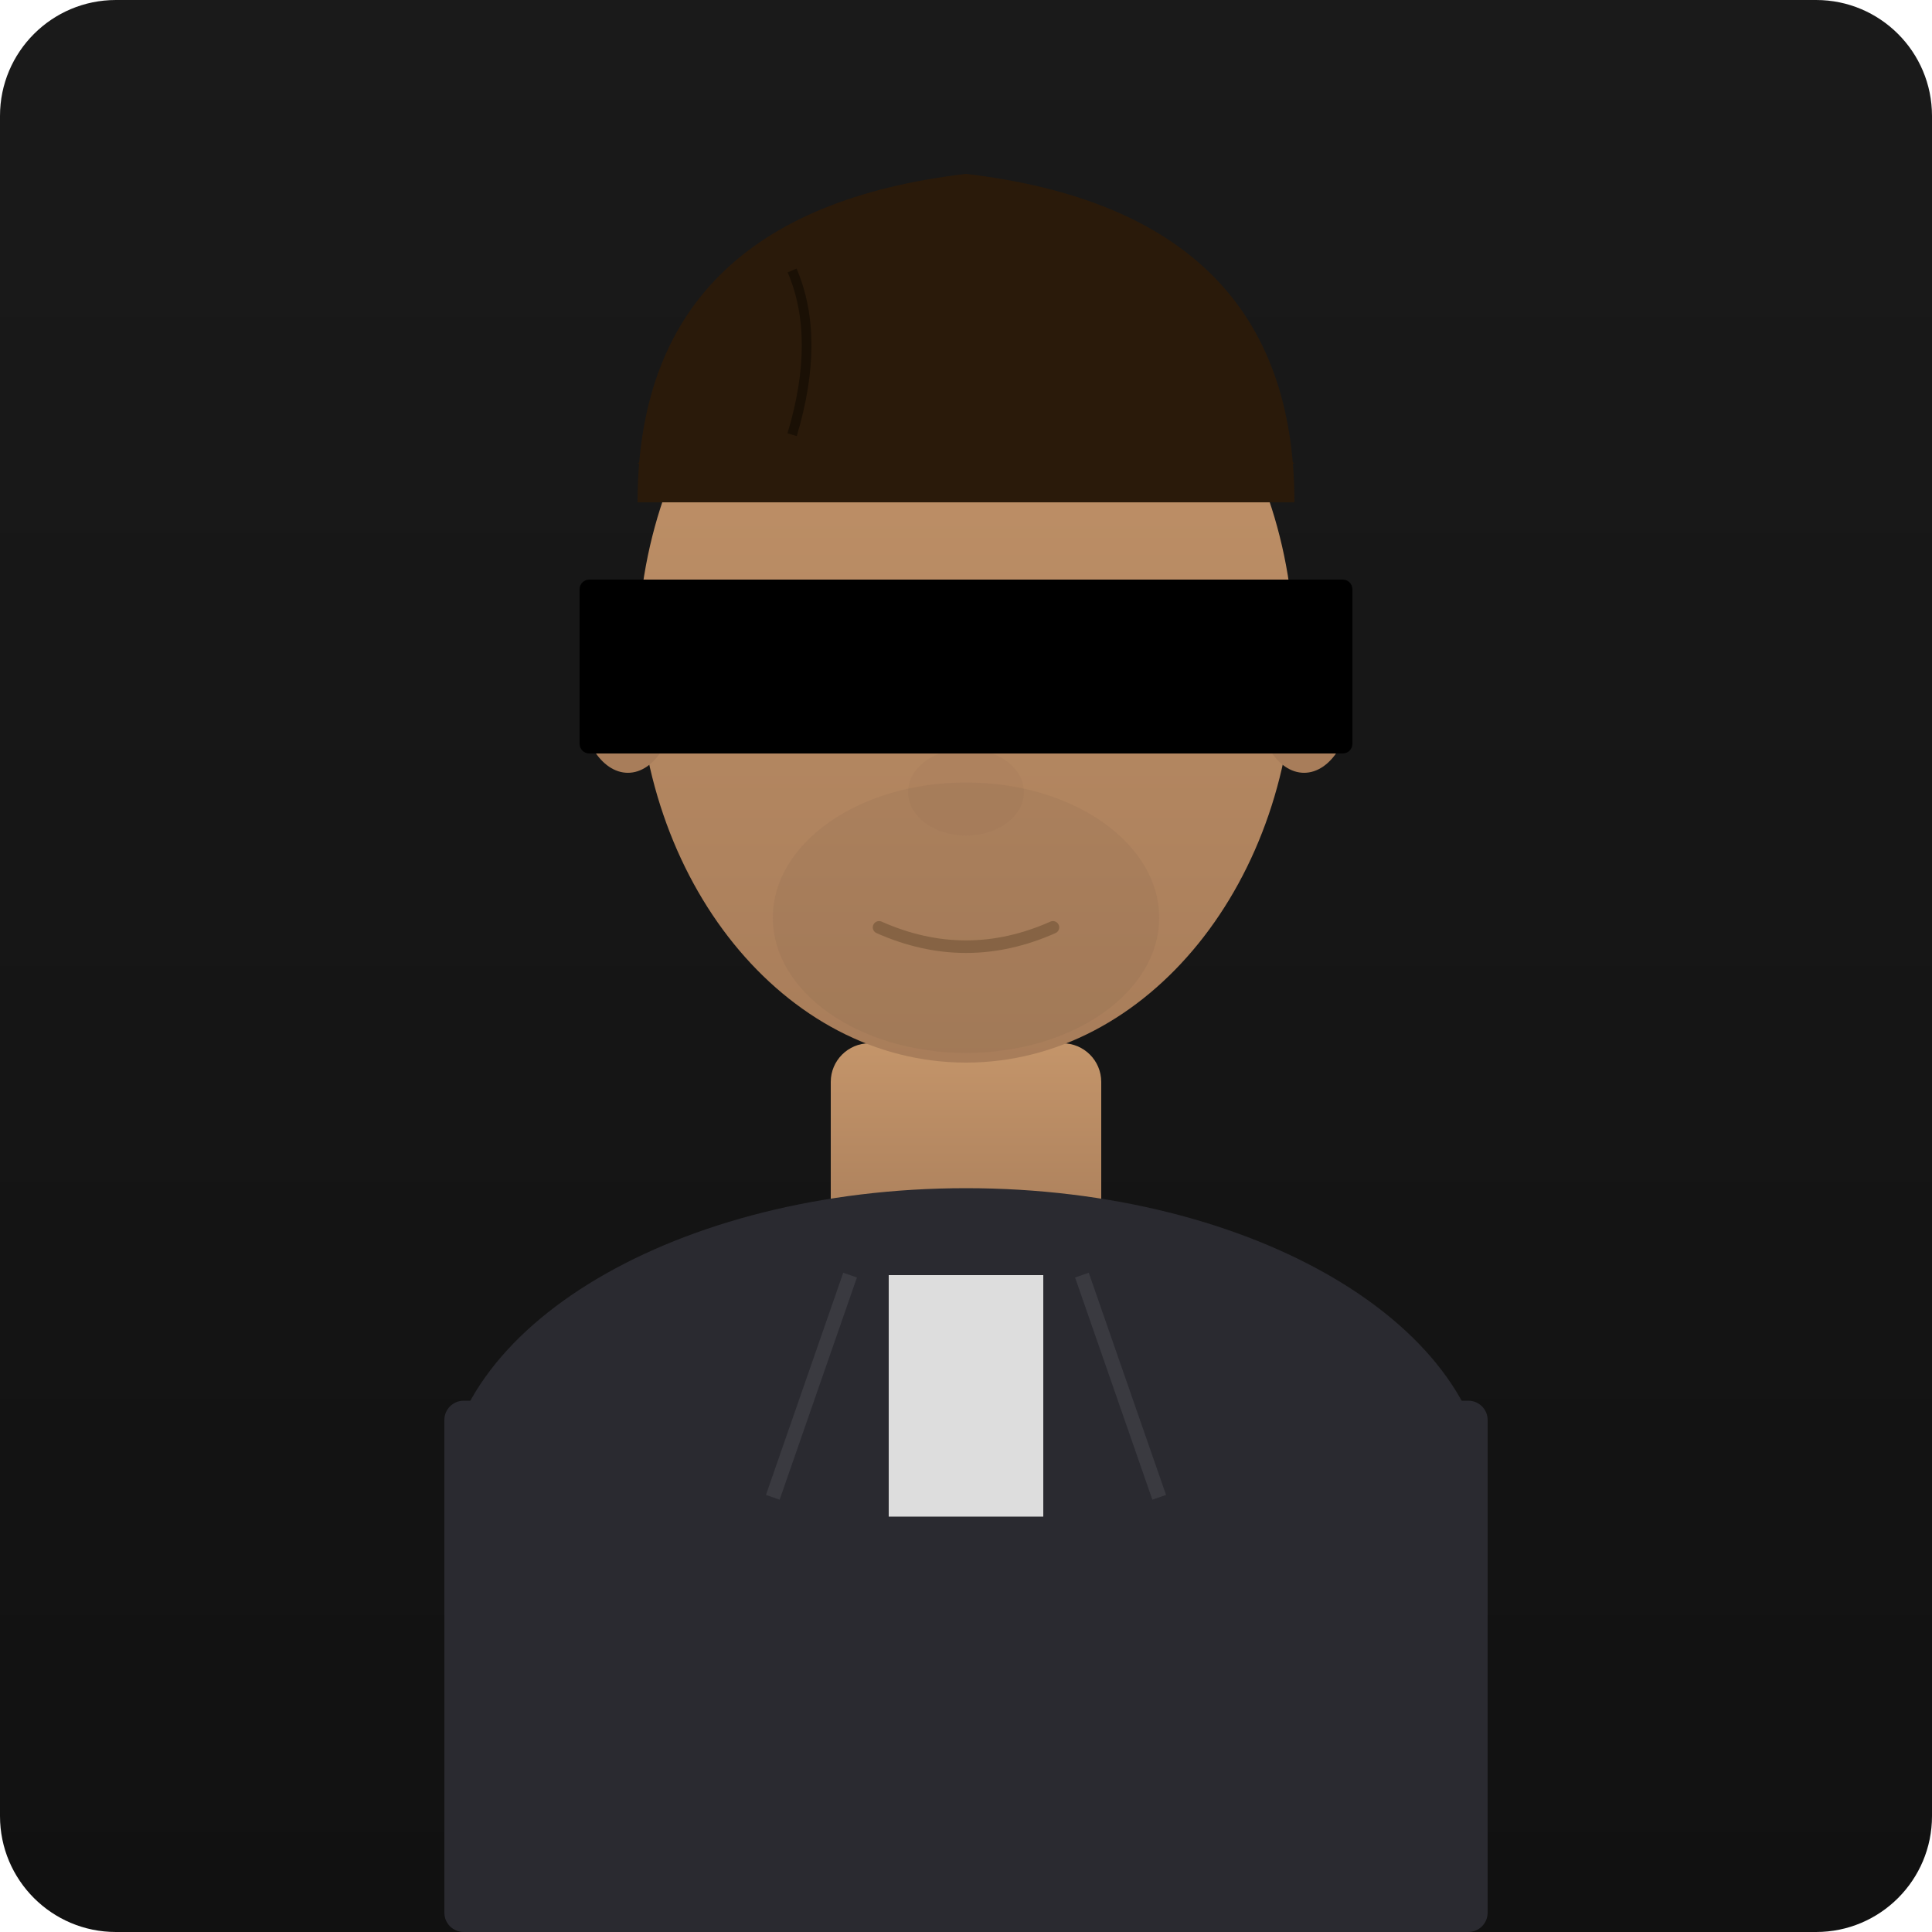
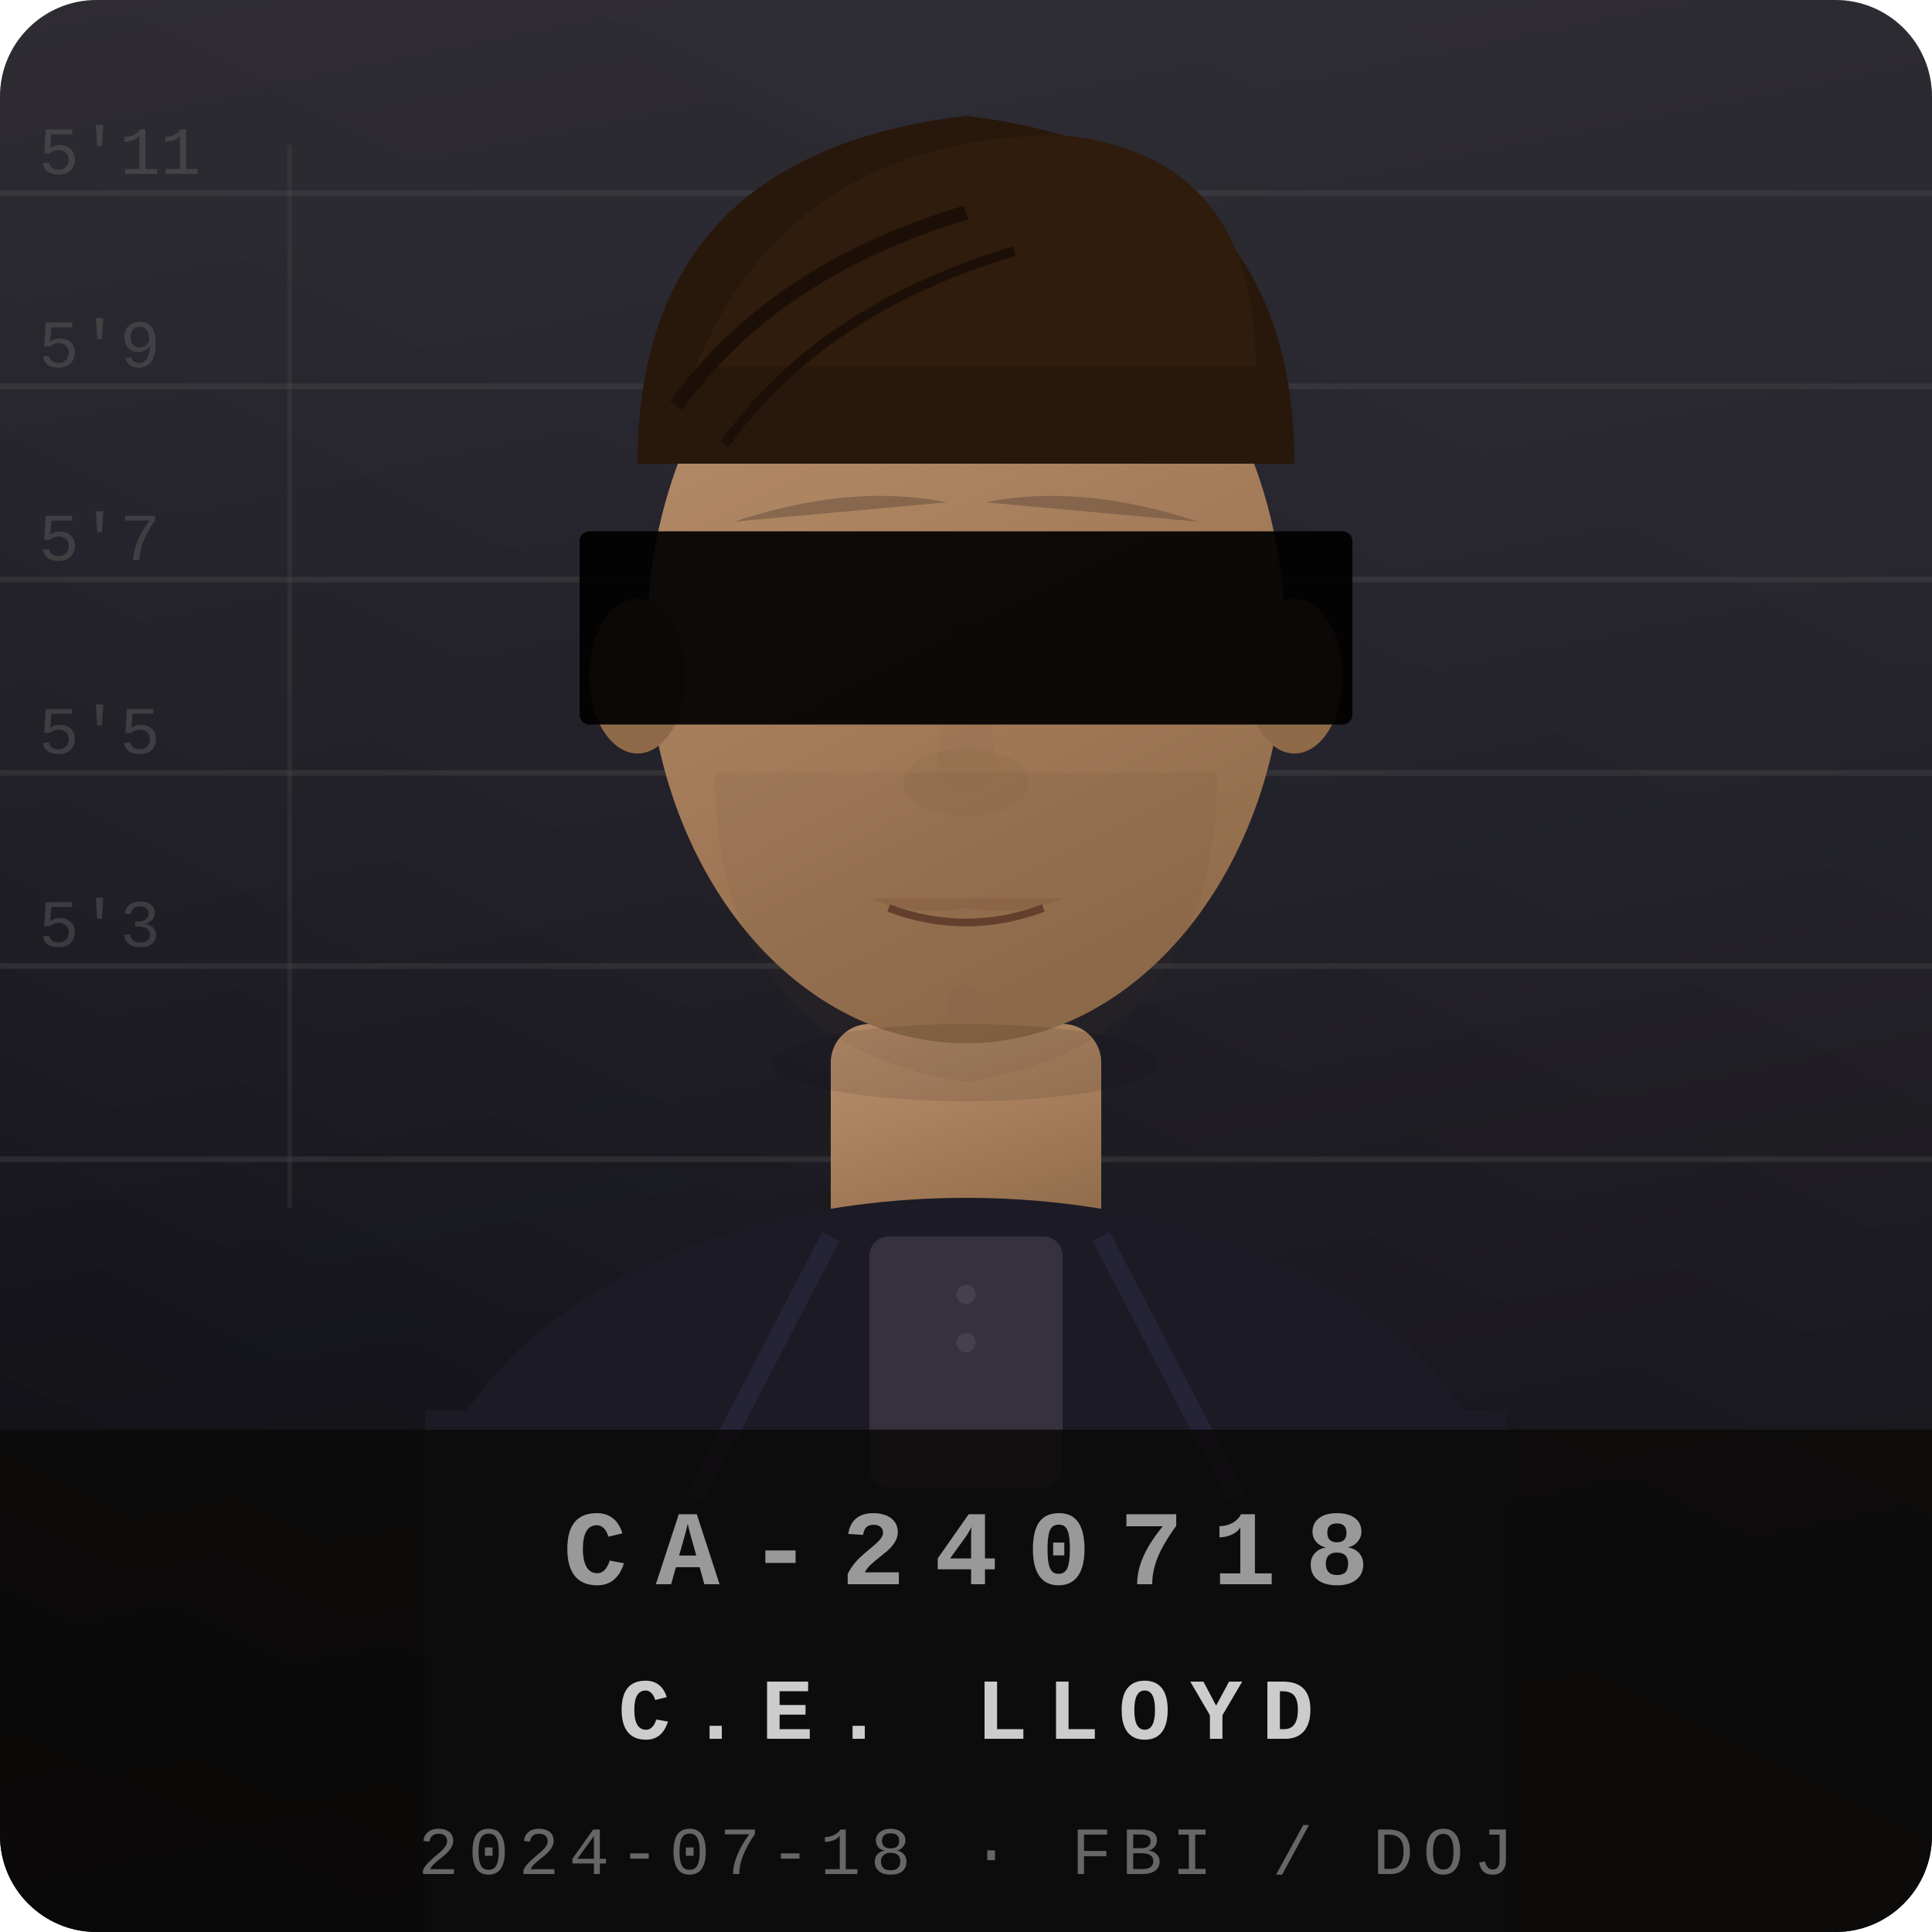
<svg xmlns="http://www.w3.org/2000/svg" width="200" height="200" viewBox="0 0 200 200">
  <defs>
-     <linearGradient id="bg" x1="0" y1="0" x2="0" y2="1">
-       <stop offset="0%" stop-color="#1a1a1a" />
-       <stop offset="100%" stop-color="#111" />
+     <linearGradient id="mugBg6" x1="0" y1="0" x2="0.2" y2="1">
+       <stop offset="0%" stop-color="#222028" />
+       <stop offset="50%" stop-color="#181620" />
+       <stop offset="100%" stop-color="#0c0b10" />
    </linearGradient>
-     <linearGradient id="skin" x1="0.5" y1="0" x2="0.5" y2="1">
-       <stop offset="0%" stop-color="#C4956A" />
-       <stop offset="100%" stop-color="#A87D5A" />
+     <linearGradient id="skin6" x1="0.3" y1="0" x2="0.7" y2="1">
+       <stop offset="0%" stop-color="#C49872" />
+       <stop offset="50%" stop-color="#B08560" />
+       <stop offset="100%" stop-color="#98724E" />
    </linearGradient>
+     <linearGradient id="light6" x1="0.7" y1="0" x2="0.2" y2="1">
+       <stop offset="0%" stop-color="#fff" stop-opacity="0.08" />
+       <stop offset="100%" stop-color="#000" stop-opacity="0.15" />
+     </linearGradient>
+     <filter id="grain6">
+       <feTurbulence type="fractalNoise" baseFrequency="0.9" numOctaves="4" stitchTiles="stitch" />
+       <feColorMatrix type="saturate" values="0" />
+       <feBlend in="SourceGraphic" mode="multiply" />
+     </filter>
+     <clipPath id="frame6">
+       <rect width="200" height="200" rx="10" />
+     </clipPath>
  </defs>
-   <rect width="200" height="200" fill="url(#bg)" rx="12" />
-   <rect x="86" y="108" width="28" height="22" rx="4" fill="url(#skin)" />
-   <ellipse cx="100" cy="155" rx="54" ry="32" fill="#2a2a30" />
-   <rect x="46" y="145" width="108" height="55" rx="2" fill="#2a2a30" />
-   <path d="M88 132 L80 155" fill="none" stroke="#3a3a40" stroke-width="1.5" />
-   <path d="M112 132 L120 155" fill="none" stroke="#3a3a40" stroke-width="1.5" />
-   <rect x="92" y="132" width="16" height="25" fill="#ddd" />
-   <ellipse cx="100" cy="68" rx="34" ry="42" fill="url(#skin)" />
-   <path d="M66 52 Q66 22 100 18 Q134 22 134 52" fill="#2a1a0a" />
-   <path d="M66 48 Q80 35 100 32 Q120 35 134 48" fill="#2a1a0a" />
-   <path d="M82 28 Q85 35 82 45" fill="none" stroke="#1a1005" stroke-width="1" />
-   <ellipse cx="65" cy="72" rx="5" ry="8" fill="#A87D5A" />
-   <ellipse cx="135" cy="72" rx="5" ry="8" fill="#A87D5A" />
-   <ellipse cx="100" cy="82" rx="6" ry="4.5" fill="#A87D5A" opacity="0.4" />
-   <path d="M91 96 Q100 100 109 96" fill="none" stroke="#8a6545" stroke-width="1.3" stroke-linecap="round" />
-   <ellipse cx="100" cy="95" rx="20" ry="14" fill="#6a5040" opacity="0.1" />
-   <rect x="60" y="60" width="80" height="18" rx="1" fill="#000" />
+   <g clip-path="url(#frame6)">
+     <rect width="200" height="200" fill="url(#mugBg6)" />
+     <rect width="200" height="200" fill="url(#light6)" />
+     <g stroke="#555" stroke-opacity="0.35" stroke-width="0.6">
+       <line x1="0" y1="20" x2="200" y2="20" />
+       <line x1="0" y1="40" x2="200" y2="40" />
+       <line x1="0" y1="60" x2="200" y2="60" />
+       <line x1="0" y1="80" x2="200" y2="80" />
+       <line x1="0" y1="100" x2="200" y2="100" />
+       <line x1="0" y1="120" x2="200" y2="120" />
+     </g>
+     <g font-family="'Courier New',monospace" font-size="7" fill="#666" fill-opacity="0.45">
+       <text x="4" y="18">5'11</text>
+       <text x="4" y="38">5'9</text>
+       <text x="4" y="58">5'7</text>
+       <text x="4" y="78">5'5</text>
+       <text x="4" y="98">5'3</text>
+     </g>
+     <line x1="30" y1="15" x2="30" y2="125" stroke="#555" stroke-opacity="0.25" stroke-width="0.5" />
+     <rect x="86" y="106" width="28" height="24" rx="4" fill="url(#skin6)" />
+     <ellipse cx="100" cy="160" rx="56" ry="36" fill="#1e1c28" />
+     <rect x="44" y="146" width="112" height="54" fill="#1e1c28" />
+     <path d="M86 128 L72 155" fill="none" stroke="#28263a" stroke-width="2" />
+     <path d="M114 128 L128 155" fill="none" stroke="#28263a" stroke-width="2" />
+     <rect x="90" y="128" width="20" height="26" rx="2" fill="#3a3540" />
+     <circle cx="100" cy="134" r="1" fill="#4a4550" />
+     <circle cx="100" cy="139" r="1" fill="#4a4550" />
+     <ellipse cx="100" cy="66" rx="33" ry="42" fill="url(#skin6)" />
+     <path d="M66 48 Q66 16 100 12 Q134 16 134 48" fill="#2a1a0c" />
+     <path d="M68 44 Q80 22 100 18 Q120 22 132 44" fill="#2a1a0c" />
+     <path d="M72 38 Q82 14 110 14 Q130 16 130 38" fill="#321e0e" />
+     <path d="M70 42 Q80 28 100 22" fill="none" stroke="#1e1008" stroke-width="1.5" />
+     <path d="M75 46 Q85 32 105 26" fill="none" stroke="#1e1008" stroke-width="1" />
+     <ellipse cx="66" cy="70" rx="5" ry="8" fill="#98724E" />
+     <ellipse cx="134" cy="70" rx="5" ry="8" fill="#98724E" />
+     <path d="M76 54 Q88 50 98 52" fill="#6a5040" opacity="0.5" />
+     <path d="M102 52 Q112 50 124 54" fill="#6a5040" opacity="0.5" />
+     <path d="M98 64 L97 80 Q100 84 103 80 L102 64" fill="#98724E" opacity="0.2" />
+     <ellipse cx="100" cy="81" rx="6.5" ry="3.5" fill="#98724E" opacity="0.3" />
+     <path d="M74 80 Q74 108 100 112 Q126 108 126 80" fill="#5a4030" opacity="0.08" />
+     <path d="M90 93 Q95 95 100 94 Q105 95 110 93" fill="#8a5e40" opacity="0.4" />
+     <path d="M92 94 Q100 97 108 94" fill="none" stroke="#6a4530" stroke-width="0.8" />
+     <circle cx="100" cy="104" r="2" fill="#8a6850" opacity="0.15" />
+     <ellipse cx="100" cy="110" rx="20" ry="4" fill="#000" opacity="0.1" />
+     <rect x="60" y="55" width="80" height="20" rx="1" fill="#000" opacity="0.92" />
+     <rect width="200" height="200" filter="url(#grain6)" opacity="0.07" />
+     <rect x="0" y="148" width="200" height="52" fill="#0a0908" opacity="0.85" />
+     <text x="100" y="164" text-anchor="middle" font-family="'Courier New',monospace" font-size="11" font-weight="bold" fill="#999" letter-spacing="3">CA-240718</text>
+     <text x="100" y="180" text-anchor="middle" font-family="'Courier New',monospace" font-size="9" fill="#ccc" font-weight="bold" letter-spacing="2">C.E. LLOYD</text>
+     <text x="100" y="194" text-anchor="middle" font-family="'Courier New',monospace" font-size="7" fill="#666" letter-spacing="1">2024-07-18 · FBI / DOJ</text>
+   </g>
</svg>
